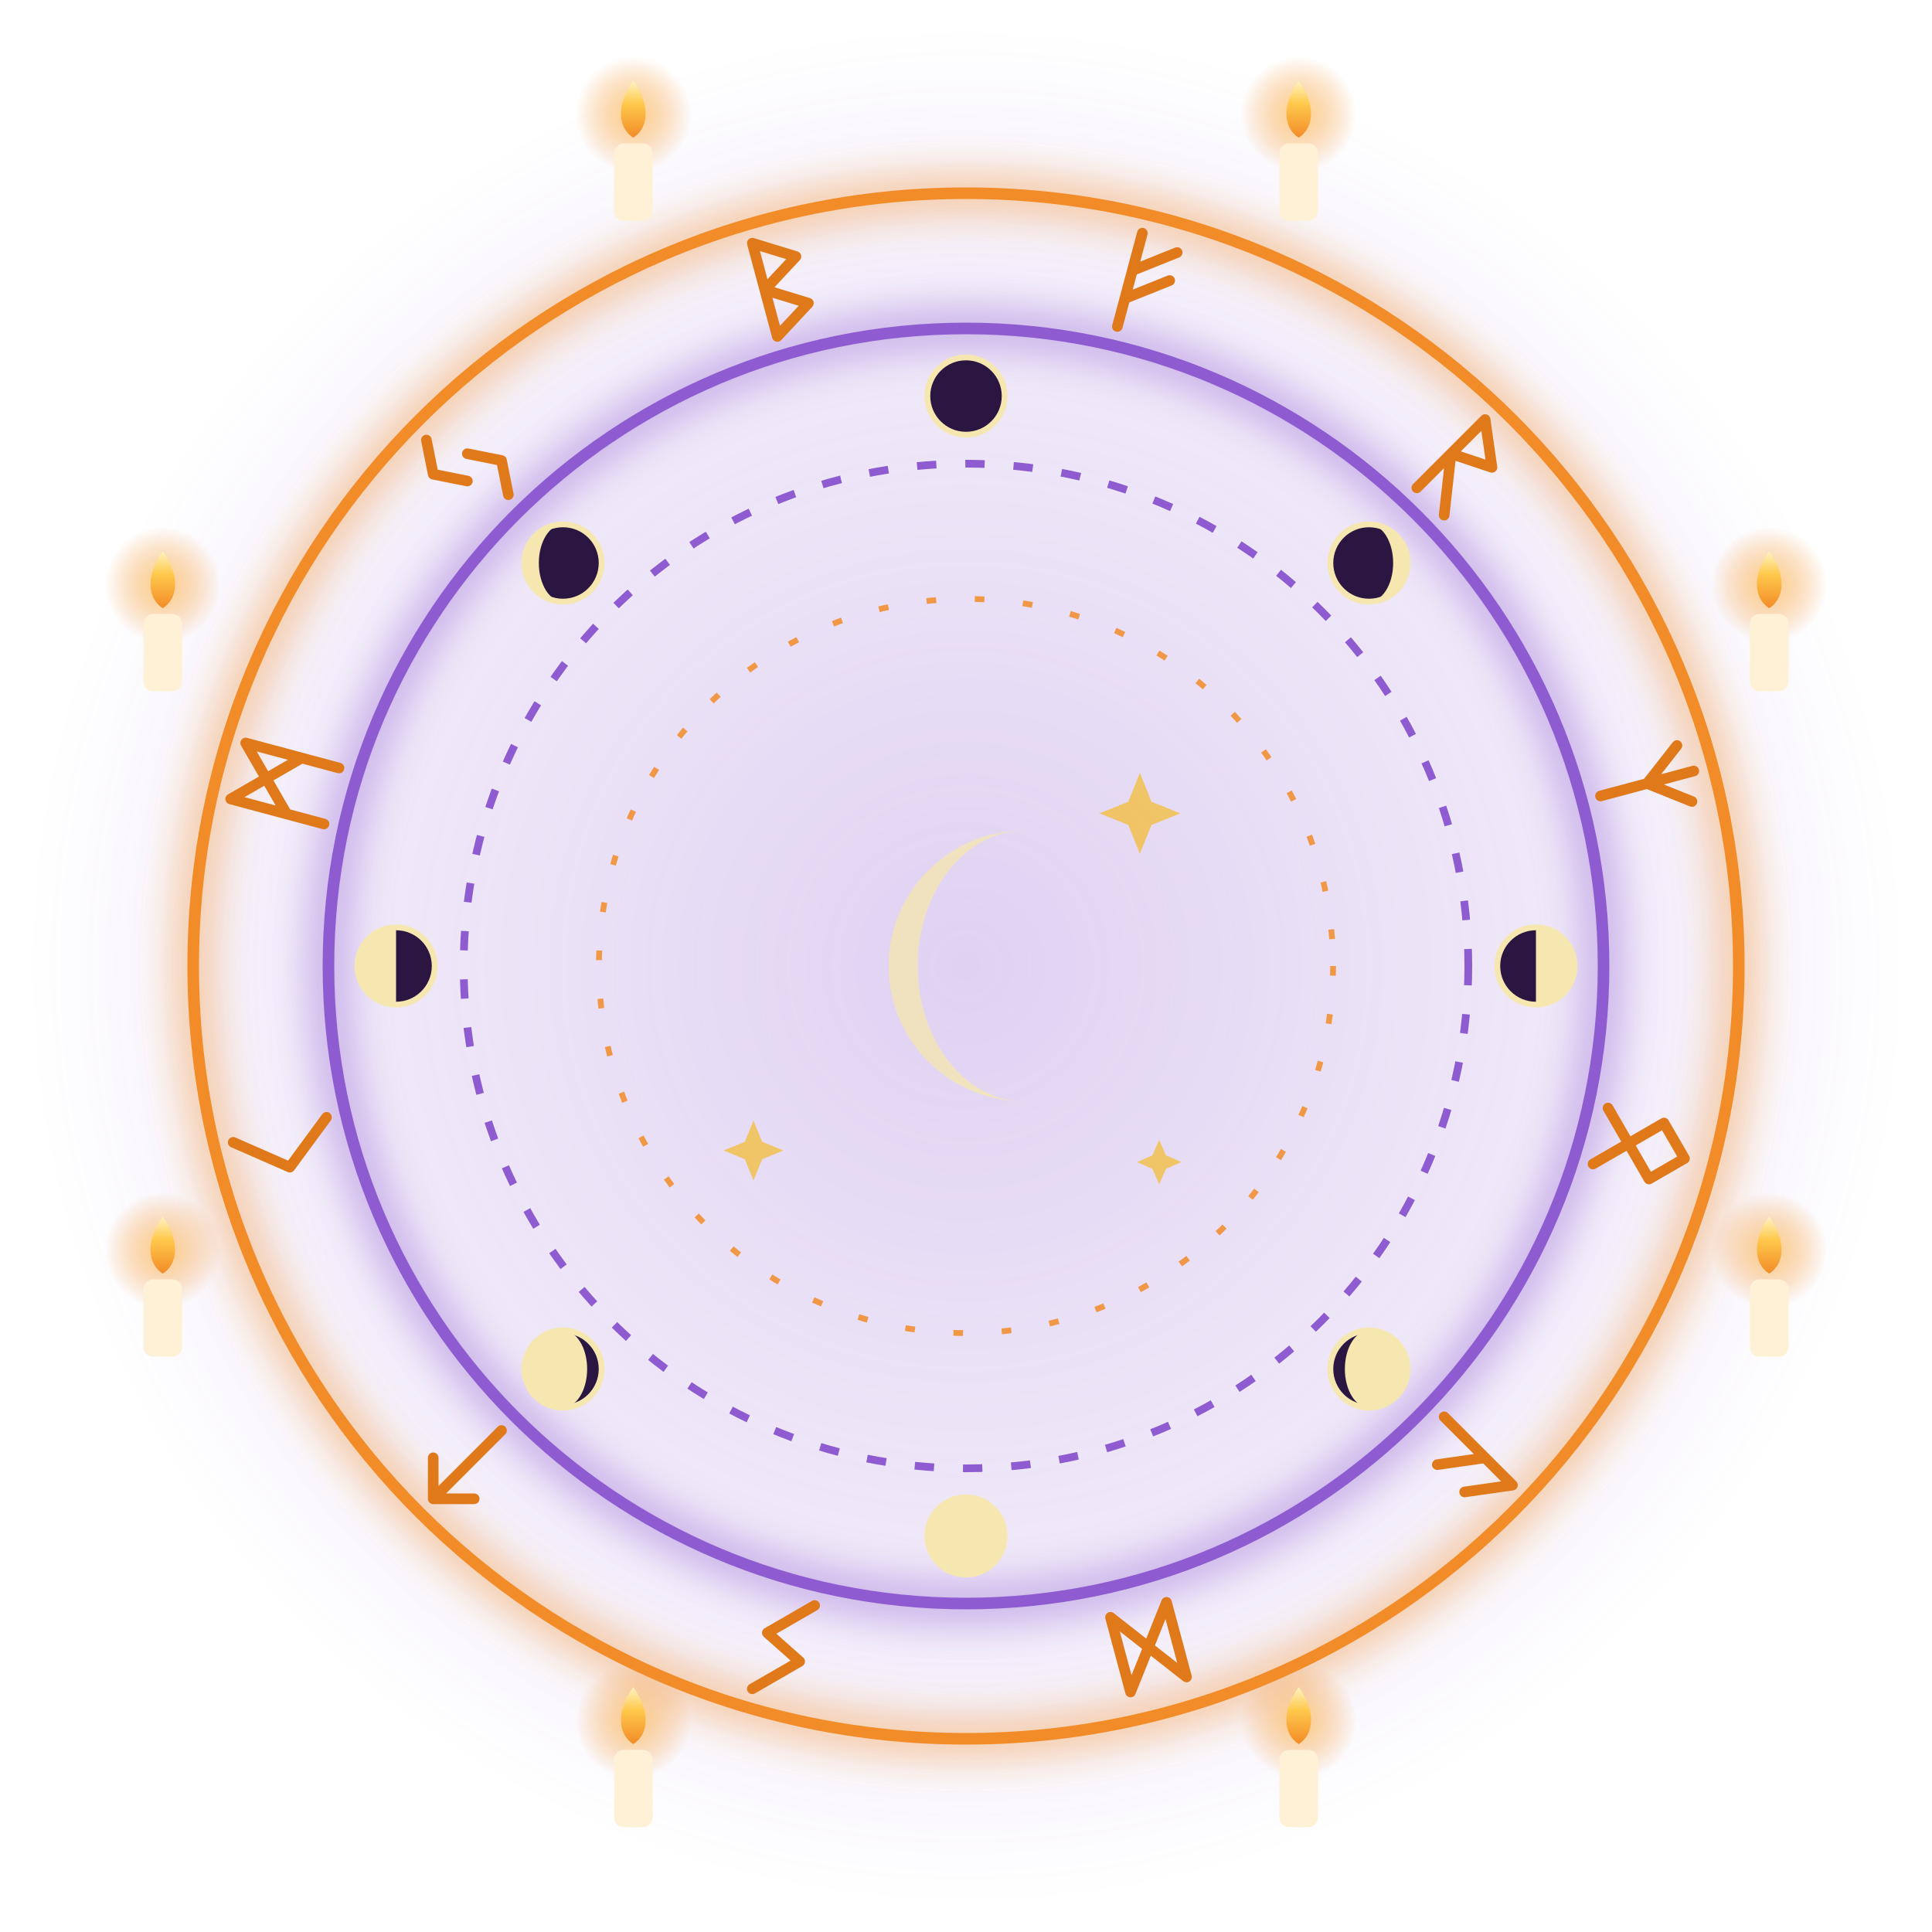
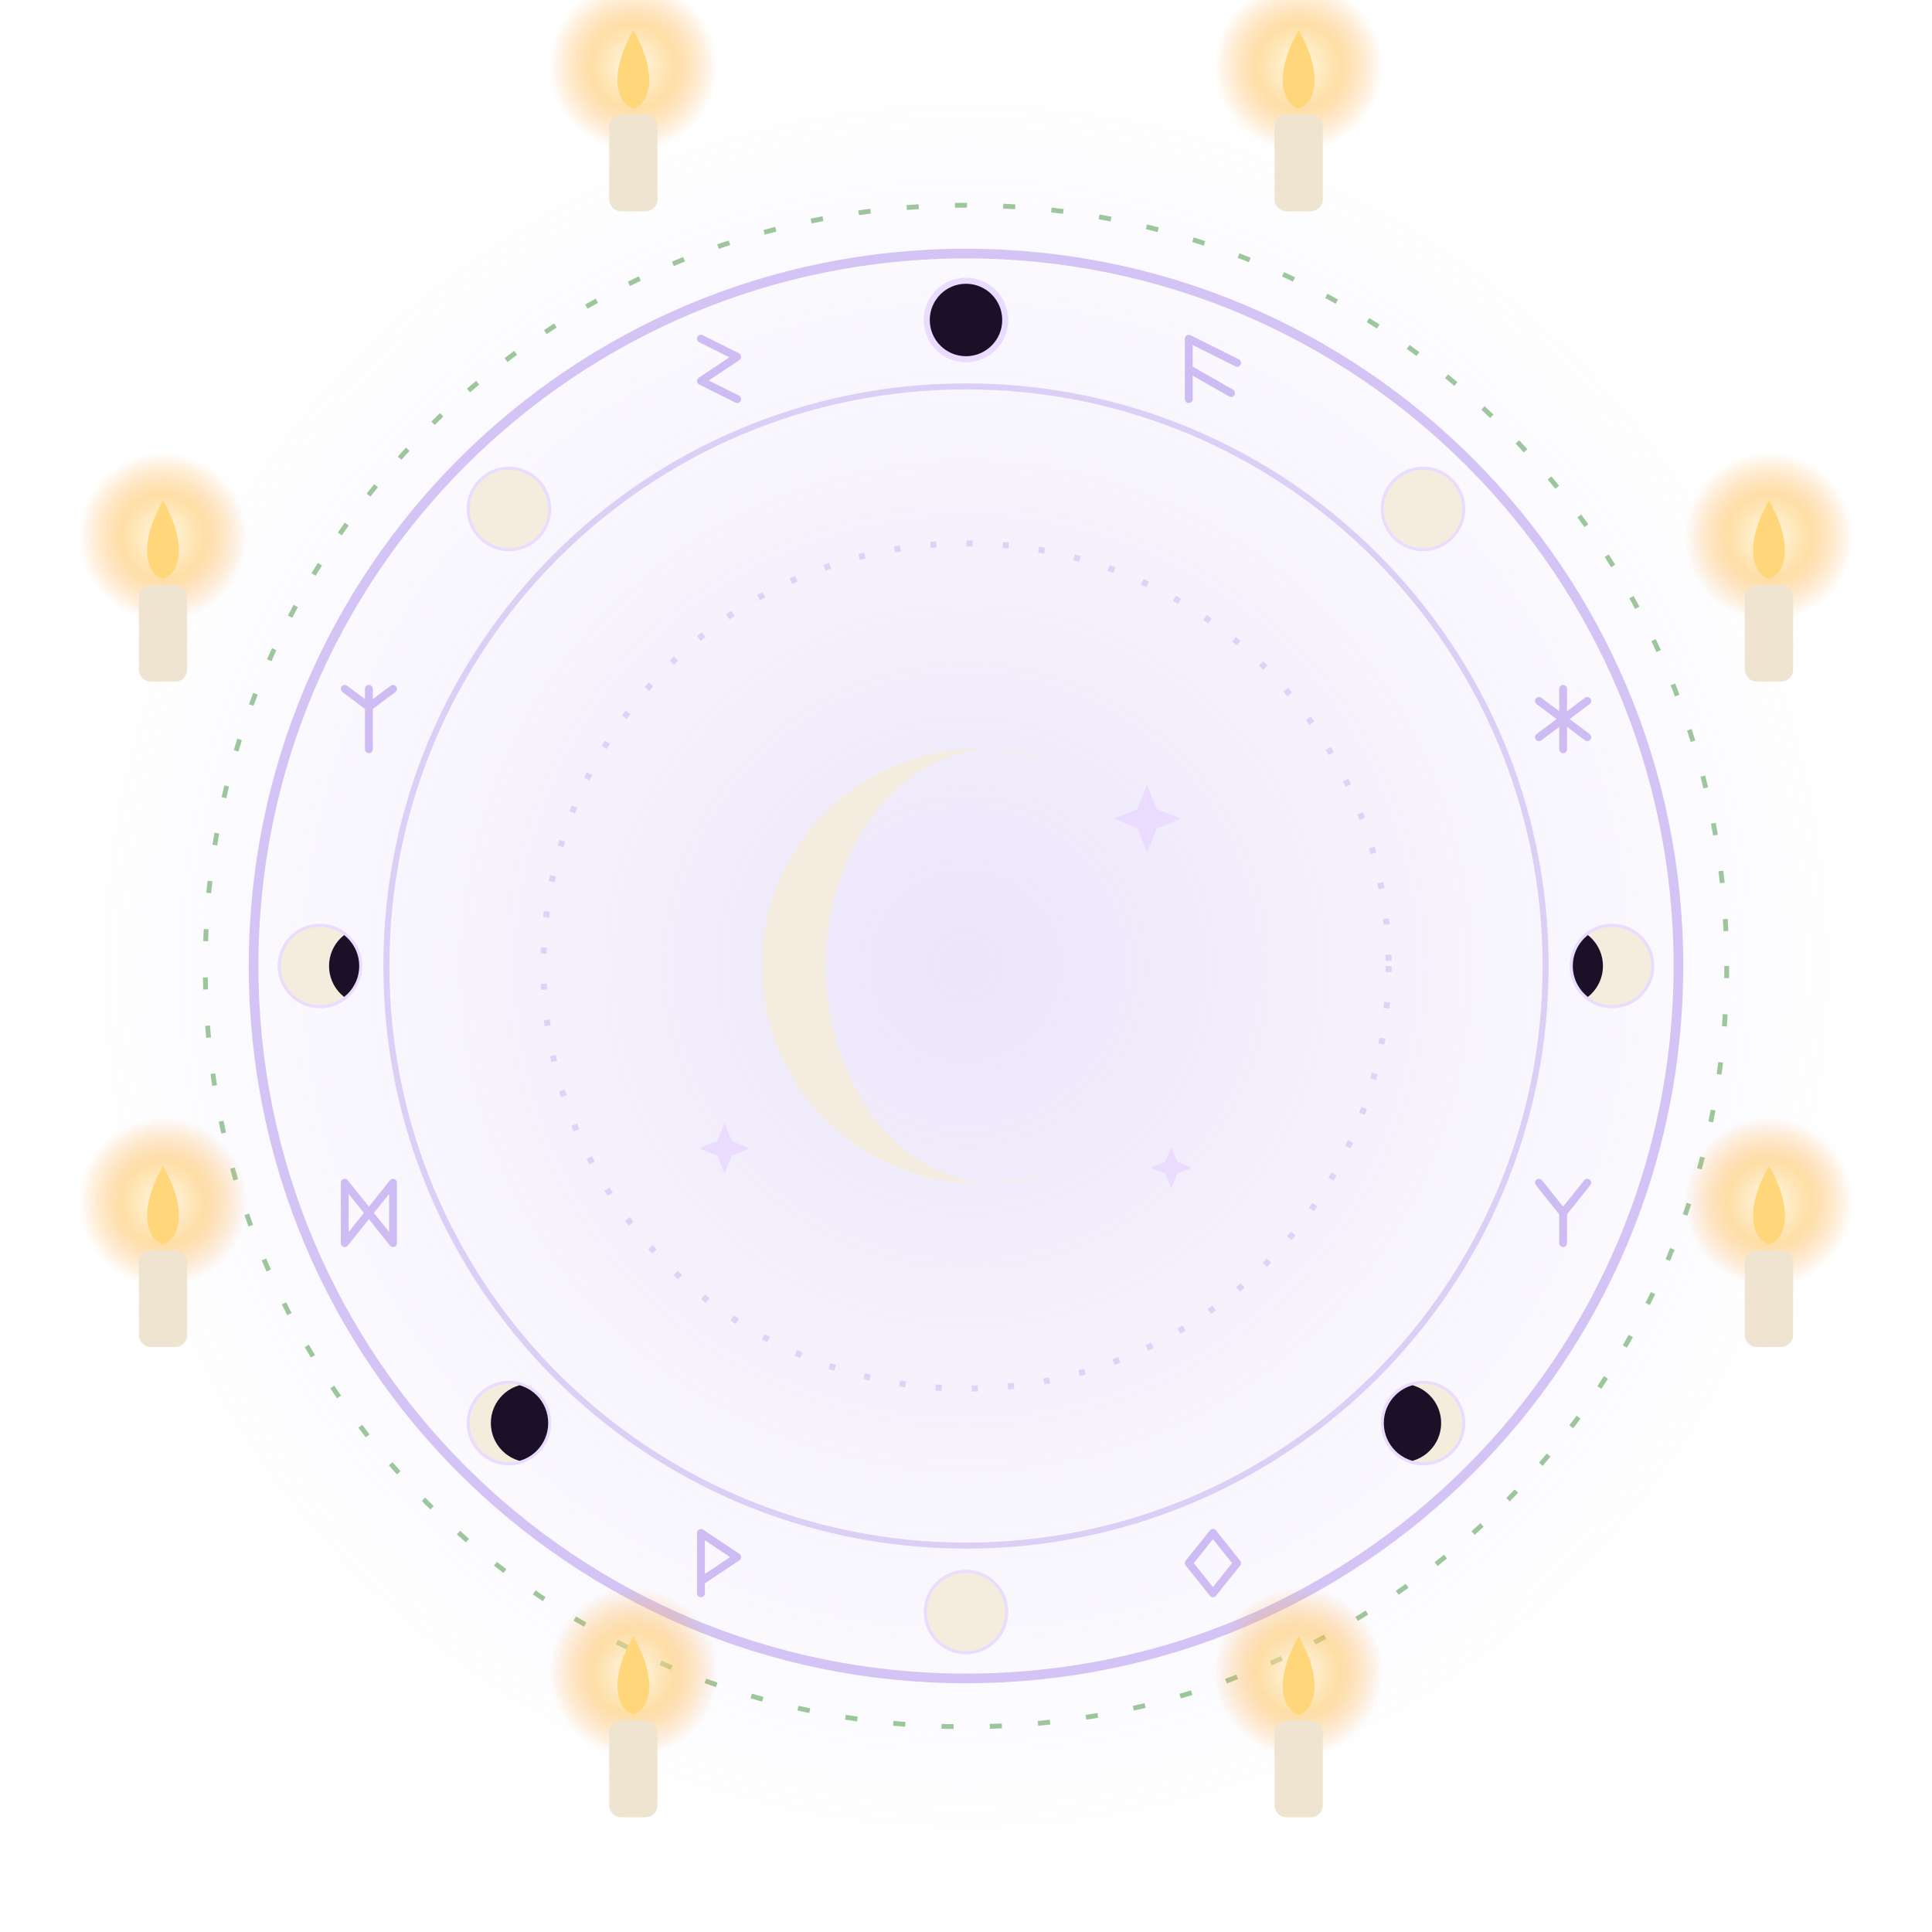
- <svg xmlns="http://www.w3.org/2000/svg" viewBox="-100 -100 200 200" width="400" height="400" role="img" aria-label="Witch's circle of runes and moon phases with candles">
+ <svg xmlns="http://www.w3.org/2000/svg" viewBox="-160 -160 320 320" width="320" height="320" aria-hidden="true">
  <defs>
-     <radialGradient id="gl">
-       <stop offset="0" stop-color="#8E5BD0" stop-opacity=".28" />
-       <stop offset=".7" stop-color="#8E5BD0" stop-opacity=".12" />
-       <stop offset="1" stop-color="#8E5BD0" stop-opacity="0" />
+     <radialGradient id="cg">
+       <stop offset="0" stop-color="#c9b6f2" stop-opacity=".35" />
+       <stop offset="1" stop-color="#c9b6f2" stop-opacity="0" />
    </radialGradient>
-     <radialGradient id="cg">
-       <stop offset="0" stop-color="#FFC266" stop-opacity=".75" />
-       <stop offset="1" stop-color="#F28C28" stop-opacity="0" />
+     <radialGradient id="fl">
+       <stop offset="0" stop-color="#fff6d6" />
+       <stop offset=".5" stop-color="#ffc35a" stop-opacity=".9" />
+       <stop offset="1" stop-color="#ff9a2a" stop-opacity="0" />
    </radialGradient>
-     <linearGradient id="fl" x1="0" y1="1" x2="0" y2="0">
-       <stop offset="0" stop-color="#F28C28" />
-       <stop offset=".6" stop-color="#FFC94D" />
-       <stop offset="1" stop-color="#FFF4C2" />
-     </linearGradient>
-     <filter id="bl" x="-20%" y="-20%" width="140%" height="140%">
-       <feGaussianBlur stdDeviation="2.2" />
-     </filter>
  </defs>
-   <circle r="98" fill="url(#gl)">
-     <animate attributeName="opacity" values=".8;1;.8" dur="5s" repeatCount="indefinite" />
+   <circle r="150" fill="url(#cg)">
+     <animate attributeName="opacity" values="1;.7;1" dur="6s" repeatCount="indefinite" />
  </circle>
  <g>
-     <animateTransform attributeName="transform" type="rotate" from="0" to="360" dur="90s" repeatCount="indefinite" />
-     <g fill="none" stroke="#F28C28" filter="url(#bl)" opacity=".7">
-       <circle r="80" stroke-width="2.5" />
-       <circle r="66" stroke="#8E5BD0" stroke-width="2.5" />
+     <animateTransform attributeName="transform" type="rotate" from="0" to="360" dur="120s" repeatCount="indefinite" />
+     <circle r="118" fill="none" stroke="#c9b6f2" stroke-opacity=".8" stroke-width="1.6" />
+     <circle r="96" fill="none" stroke="#c9b6f2" stroke-opacity=".6" stroke-width="1" />
+     <circle r="126" fill="none" stroke="#5FA35A" stroke-opacity=".6" stroke-width=".8" stroke-dasharray="2 6" />
+     <g transform="translate(0.0,-107.0)">
+       <clipPath id="cp0">
+         <circle r="6.5" />
+       </clipPath>
+       <circle r="6.5" fill="#1a1028" stroke="#e9dcff" stroke-width="1" />
    </g>
-     <circle r="80" fill="none" stroke="#F28C28" stroke-width="1.2" />
-     <circle r="66" fill="none" stroke="#8E5BD0" stroke-width="1.2" />
-     <g fill="none" stroke="#E0791A" stroke-width="1.1" stroke-linecap="round" stroke-linejoin="round">
-       <path transform="rotate(15) translate(0,-73)" d="M-2 5V-5M-2-1L2-4M-2 2L2-1" />
-       <path transform="rotate(45) translate(0,-73)" d="M-2 5V-5L2-2L-2 0L2 5" />
-       <path transform="rotate(75) translate(0,-73)" d="M0 5V-5M0 0L-3-4M0 0L3-4" />
-       <path transform="rotate(105) translate(0,-73)" d="M-3 5L3-1L0-4L-3-1L3 5" />
-       <path transform="rotate(135) translate(0,-73)" d="M-2 5V-5L2-2M-2-1L2 2" />
-       <path transform="rotate(165) translate(0,-73)" d="M-3-4V4L3-4V4Z" />
-       <path transform="rotate(195) translate(0,-73)" d="M2-5L-2-1L2 1L-2 5" />
-       <path transform="rotate(225) translate(0,-73)" d="M0 5V-5M-3-2L0-5L3-2" />
-       <path transform="rotate(255) translate(0,-73)" d="M2-5L-2 0L2 5" />
-       <path transform="rotate(285) translate(0,-73)" d="M-3 5V-5L3 1M3 5V-5L-3 1" />
-       <path transform="rotate(315) translate(0,-73)" d="M-1-5L-3-2L-1 1M1-1L3 2L1 5" />
-       <path transform="rotate(345) translate(0,-73)" d="M-2-5V5L2 2.5L-2 0L2-2.5Z" />
+     <path transform="translate(40.9,-98.9)" d="M-4,5 L-4,-5 L4,-1 M-4,0 L3,4" fill="none" stroke="#c9b6f2" stroke-opacity=".9" stroke-width="1.3" stroke-linecap="round" stroke-linejoin="round" />
+     <g transform="translate(75.7,-75.7)">
+       <clipPath id="cp1">
+         <circle r="6.5" />
+       </clipPath>
+       <circle r="6.5" fill="#1a1028" stroke="#e9dcff" stroke-width="1" />
+       <circle r="6.5" fill="#f4ecdc" />
+       <circle cx="-13" r="6.5" fill="#1a1028" clip-path="url(#cp1)" />
    </g>
+     <path transform="translate(98.9,-40.9)" d="M0,-5 L0,5 M-4,-3 L4,3 M4,-3 L-4,3" fill="none" stroke="#c9b6f2" stroke-opacity=".9" stroke-width="1.3" stroke-linecap="round" stroke-linejoin="round" />
+     <g transform="translate(107.0,0.0)">
+       <clipPath id="cp2">
+         <circle r="6.5" />
+       </clipPath>
+       <circle r="6.5" fill="#1a1028" stroke="#e9dcff" stroke-width="1" />
+       <circle r="6.5" fill="#f4ecdc" />
+       <circle cx="-8" r="6.5" fill="#1a1028" clip-path="url(#cp2)" />
+     </g>
+     <path transform="translate(98.9,40.9)" d="M-4,-5 L0,0 L4,-5 M0,0 L0,5" fill="none" stroke="#c9b6f2" stroke-opacity=".9" stroke-width="1.3" stroke-linecap="round" stroke-linejoin="round" />
+     <g transform="translate(75.7,75.7)">
+       <clipPath id="cp3">
+         <circle r="6.5" />
+       </clipPath>
+       <circle r="6.5" fill="#1a1028" stroke="#e9dcff" stroke-width="1" />
+       <circle r="6.5" fill="#f4ecdc" />
+       <circle cx="-3.5" r="6.5" fill="#1a1028" clip-path="url(#cp3)" />
+     </g>
+     <path transform="translate(40.9,98.9)" d="M0,-5 L4,0 L0,5 L-4,0 Z" fill="none" stroke="#c9b6f2" stroke-opacity=".9" stroke-width="1.3" stroke-linecap="round" stroke-linejoin="round" />
+     <g transform="translate(0.0,107.0)">
+       <clipPath id="cp4">
+         <circle r="6.5" />
+       </clipPath>
+       <circle r="6.5" fill="#1a1028" stroke="#e9dcff" stroke-width="1" />
+       <circle r="6.5" fill="#f4ecdc" />
+     </g>
+     <path transform="translate(-40.9,98.9)" d="M-3,-5 L-3,5 M-3,-5 L3,-1 L-3,3" fill="none" stroke="#c9b6f2" stroke-opacity=".9" stroke-width="1.3" stroke-linecap="round" stroke-linejoin="round" />
+     <g transform="translate(-75.7,75.7)">
+       <clipPath id="cp5">
+         <circle r="6.5" />
+       </clipPath>
+       <circle r="6.5" fill="#1a1028" stroke="#e9dcff" stroke-width="1" />
+       <circle r="6.5" fill="#f4ecdc" />
+       <circle cx="3.5" r="6.5" fill="#1a1028" clip-path="url(#cp5)" />
+     </g>
+     <path transform="translate(-98.9,40.9)" d="M-4,-5 L4,5 M-4,5 L4,-5 M-4,-5 L-4,5 M4,-5 L4,5" fill="none" stroke="#c9b6f2" stroke-opacity=".9" stroke-width="1.3" stroke-linecap="round" stroke-linejoin="round" />
+     <g transform="translate(-107.0,0.0)">
+       <clipPath id="cp6">
+         <circle r="6.5" />
+       </clipPath>
+       <circle r="6.5" fill="#1a1028" stroke="#e9dcff" stroke-width="1" />
+       <circle r="6.5" fill="#f4ecdc" />
+       <circle cx="8" r="6.5" fill="#1a1028" clip-path="url(#cp6)" />
+     </g>
+     <path transform="translate(-98.9,-40.9)" d="M0,-5 L0,5 M0,-2 L4,-5 M0,-2 L-4,-5" fill="none" stroke="#c9b6f2" stroke-opacity=".9" stroke-width="1.3" stroke-linecap="round" stroke-linejoin="round" />
+     <g transform="translate(-75.7,-75.7)">
+       <clipPath id="cp7">
+         <circle r="6.5" />
+       </clipPath>
+       <circle r="6.5" fill="#1a1028" stroke="#e9dcff" stroke-width="1" />
+       <circle r="6.5" fill="#f4ecdc" />
+       <circle cx="13" r="6.5" fill="#1a1028" clip-path="url(#cp7)" />
+     </g>
+     <path transform="translate(-40.9,-98.9)" d="M-3,-5 L3,-2 L-3,2 L3,5" fill="none" stroke="#c9b6f2" stroke-opacity=".9" stroke-width="1.3" stroke-linecap="round" stroke-linejoin="round" />
  </g>
-   <g>
-     <animateTransform attributeName="transform" type="rotate" from="360" to="0" dur="120s" repeatCount="indefinite" />
-     <circle r="52" fill="none" stroke="#8E5BD0" stroke-width=".8" stroke-dasharray="2 3" />
-     <g transform="rotate(0) translate(0,-59) rotate(0)">
-       <circle r="4" fill="#2A1640" stroke="#F6E7B0" stroke-width=".6" />
-     </g>
-     <g transform="rotate(45) translate(0,-59) rotate(-45)">
-       <circle r="4" fill="#2A1640" stroke="#F6E7B0" stroke-width=".6" />
-       <path fill="#F6E7B0" d="M0-4A4 4 0 0 1 0 4A2.5 4 0 0 0 0-4Z" />
-     </g>
-     <g transform="rotate(90) translate(0,-59) rotate(-90)">
-       <circle r="4" fill="#2A1640" stroke="#F6E7B0" stroke-width=".6" />
-       <path fill="#F6E7B0" d="M0-4A4 4 0 0 1 0 4Z" />
-     </g>
-     <g transform="rotate(135) translate(0,-59) rotate(-135)">
-       <circle r="4" fill="#2A1640" stroke="#F6E7B0" stroke-width=".6" />
-       <path fill="#F6E7B0" d="M0-4A4 4 0 0 1 0 4A2.5 4 0 0 1 0-4Z" />
-     </g>
-     <g transform="rotate(180) translate(0,-59) rotate(-180)">
-       <circle r="4" fill="#2A1640" stroke="#F6E7B0" stroke-width=".6" />
-       <circle r="4" fill="#F6E7B0" />
-     </g>
-     <g transform="rotate(225) translate(0,-59) rotate(-225)">
-       <circle r="4" fill="#2A1640" stroke="#F6E7B0" stroke-width=".6" />
-       <path transform="scale(-1,1)" fill="#F6E7B0" d="M0-4A4 4 0 0 1 0 4A2.5 4 0 0 1 0-4Z" />
-     </g>
-     <g transform="rotate(270) translate(0,-59) rotate(-270)">
-       <circle r="4" fill="#2A1640" stroke="#F6E7B0" stroke-width=".6" />
-       <path transform="scale(-1,1)" fill="#F6E7B0" d="M0-4A4 4 0 0 1 0 4Z" />
-     </g>
-     <g transform="rotate(315) translate(0,-59) rotate(-315)">
-       <circle r="4" fill="#2A1640" stroke="#F6E7B0" stroke-width=".6" />
-       <path transform="scale(-1,1)" fill="#F6E7B0" d="M0-4A4 4 0 0 1 0 4A2.5 4 0 0 0 0-4Z" />
-     </g>
+   <g fill="none" stroke="#c9b6f2" stroke-opacity=".5">
+     <circle r="70" stroke-dasharray="1 5" />
  </g>
-   <g fill="#8E5BD0" opacity=".85">
-     <circle r="38" fill="none" stroke="#F28C28" stroke-width=".6" stroke-dasharray="1 4" />
-     <path d="M6-14A14 14 0 1 0 6 14A11 14 0 1 1 6-14Z" fill="#F6E7B0" opacity=".9" />
-     <path fill="#F2C14E" d="M18-20l1.2 3 3 1.2-3 1.2-1.2 3-1.2-3-3-1.2 3-1.2zM-22 16l.9 2.2 2.2.9-2.2.9-.9 2.2-.9-2.2-2.2-.9 2.2-.9zM20 18l.7 1.6 1.6.7-1.6.7-.7 1.6-.7-1.6-1.6-.7 1.6-.7z" />
-   </g>
-   <g transform="rotate(22.5) translate(0,-90) rotate(-22.5)">
-     <circle cy="-5" r="6" fill="url(#cg)">
-       <animate attributeName="opacity" values=".9;.5;1;.6;.9" dur="1.10s" repeatCount="indefinite" />
+   <path d="M14,-34A36 36 0 1 0 14 34A28 36 0 1 1 14-34Z" fill="#f4ecdc" opacity=".9" />
+   <path fill="#e9dcff" d="M30-30l1.6 4 4 1.6-4 1.6-1.6 4-1.6-4-4-1.6 4-1.6zM-40 26l1.2 3 3 1.2-3 1.2-1.2 3-1.2-3-3-1.2 3-1.2zM34 30l1 2.4 2.4 1-2.4 1-1 2.4-1-2.4-2.4-1 2.4-1z" />
+   <g transform="translate(133.0,61.1)">
+     <circle cy="-22" r="14" fill="url(#fl)" opacity=".6">
+       <animate attributeName="opacity" values=".6;.35;.7;.45;.6" dur="1.00s" repeatCount="indefinite" />
    </circle>
-     <rect x="-2" y="-2" width="4" height="8" rx="1" fill="#FFF1D6" />
-     <path d="M0-8.5C1.8-6 1.6-3.6 0-2.6C-1.6-3.6-1.8-6 0-8.5Z" fill="url(#fl)">
-       <animateTransform attributeName="transform" type="scale" values="1 1;.9 1.12;1.05 .92;1 1" dur="0.88s" repeatCount="indefinite" additive="sum" />
+     <rect x="-4" y="-14" width="8" height="16" rx="2" fill="#efe4cf" />
+     <path d="M0,-28 C4,-21 3,-16 0,-15 C-3,-16 -4,-21 0,-28 Z" fill="#ffd77a">
+       <animateTransform attributeName="transform" type="scale" values="1 1;.92 1.08;1.04 .94;1 1" dur="0.80s" repeatCount="indefinite" />
    </path>
  </g>
-   <g transform="rotate(67.5) translate(0,-90) rotate(-67.5)">
-     <circle cy="-5" r="6" fill="url(#cg)">
-       <animate attributeName="opacity" values=".9;.5;1;.6;.9" dur="1.27s" repeatCount="indefinite" />
+   <g transform="translate(55.1,139.0)">
+     <circle cy="-22" r="14" fill="url(#fl)" opacity=".6">
+       <animate attributeName="opacity" values=".6;.35;.7;.45;.6" dur="1.17s" repeatCount="indefinite" />
    </circle>
-     <rect x="-2" y="-2" width="4" height="8" rx="1" fill="#FFF1D6" />
-     <path d="M0-8.5C1.8-6 1.6-3.6 0-2.6C-1.6-3.6-1.8-6 0-8.5Z" fill="url(#fl)">
-       <animateTransform attributeName="transform" type="scale" values="1 1;.9 1.12;1.05 .92;1 1" dur="1.02s" repeatCount="indefinite" additive="sum" />
+     <rect x="-4" y="-14" width="8" height="16" rx="2" fill="#efe4cf" />
+     <path d="M0,-28 C4,-21 3,-16 0,-15 C-3,-16 -4,-21 0,-28 Z" fill="#ffd77a">
+       <animateTransform attributeName="transform" type="scale" values="1 1;.92 1.08;1.04 .94;1 1" dur="0.94s" repeatCount="indefinite" />
    </path>
  </g>
-   <g transform="rotate(112.5) translate(0,-90) rotate(-112.5)">
-     <circle cy="-5" r="6" fill="url(#cg)">
-       <animate attributeName="opacity" values=".9;.5;1;.6;.9" dur="1.44s" repeatCount="indefinite" />
+   <g transform="translate(-55.1,139.0)">
+     <circle cy="-22" r="14" fill="url(#fl)" opacity=".6">
+       <animate attributeName="opacity" values=".6;.35;.7;.45;.6" dur="1.34s" repeatCount="indefinite" />
    </circle>
-     <rect x="-2" y="-2" width="4" height="8" rx="1" fill="#FFF1D6" />
-     <path d="M0-8.5C1.8-6 1.6-3.6 0-2.6C-1.6-3.6-1.8-6 0-8.5Z" fill="url(#fl)">
-       <animateTransform attributeName="transform" type="scale" values="1 1;.9 1.12;1.05 .92;1 1" dur="1.15s" repeatCount="indefinite" additive="sum" />
+     <rect x="-4" y="-14" width="8" height="16" rx="2" fill="#efe4cf" />
+     <path d="M0,-28 C4,-21 3,-16 0,-15 C-3,-16 -4,-21 0,-28 Z" fill="#ffd77a">
+       <animateTransform attributeName="transform" type="scale" values="1 1;.92 1.08;1.04 .94;1 1" dur="1.07s" repeatCount="indefinite" />
    </path>
  </g>
-   <g transform="rotate(157.5) translate(0,-90) rotate(-157.5)">
-     <circle cy="-5" r="6" fill="url(#cg)">
-       <animate attributeName="opacity" values=".9;.5;1;.6;.9" dur="1.61s" repeatCount="indefinite" />
+   <g transform="translate(-133.0,61.1)">
+     <circle cy="-22" r="14" fill="url(#fl)" opacity=".6">
+       <animate attributeName="opacity" values=".6;.35;.7;.45;.6" dur="1.51s" repeatCount="indefinite" />
    </circle>
-     <rect x="-2" y="-2" width="4" height="8" rx="1" fill="#FFF1D6" />
-     <path d="M0-8.5C1.8-6 1.6-3.6 0-2.6C-1.6-3.6-1.8-6 0-8.5Z" fill="url(#fl)">
-       <animateTransform attributeName="transform" type="scale" values="1 1;.9 1.12;1.05 .92;1 1" dur="1.29s" repeatCount="indefinite" additive="sum" />
+     <rect x="-4" y="-14" width="8" height="16" rx="2" fill="#efe4cf" />
+     <path d="M0,-28 C4,-21 3,-16 0,-15 C-3,-16 -4,-21 0,-28 Z" fill="#ffd77a">
+       <animateTransform attributeName="transform" type="scale" values="1 1;.92 1.08;1.04 .94;1 1" dur="1.21s" repeatCount="indefinite" />
    </path>
  </g>
-   <g transform="rotate(202.5) translate(0,-90) rotate(-202.5)">
-     <circle cy="-5" r="6" fill="url(#cg)">
-       <animate attributeName="opacity" values=".9;.5;1;.6;.9" dur="1.78s" repeatCount="indefinite" />
+   <g transform="translate(-133.0,-49.1)">
+     <circle cy="-22" r="14" fill="url(#fl)" opacity=".6">
+       <animate attributeName="opacity" values=".6;.35;.7;.45;.6" dur="1.68s" repeatCount="indefinite" />
    </circle>
-     <rect x="-2" y="-2" width="4" height="8" rx="1" fill="#FFF1D6" />
-     <path d="M0-8.5C1.8-6 1.6-3.6 0-2.6C-1.6-3.6-1.8-6 0-8.5Z" fill="url(#fl)">
-       <animateTransform attributeName="transform" type="scale" values="1 1;.9 1.12;1.05 .92;1 1" dur="1.42s" repeatCount="indefinite" additive="sum" />
+     <rect x="-4" y="-14" width="8" height="16" rx="2" fill="#efe4cf" />
+     <path d="M0,-28 C4,-21 3,-16 0,-15 C-3,-16 -4,-21 0,-28 Z" fill="#ffd77a">
+       <animateTransform attributeName="transform" type="scale" values="1 1;.92 1.08;1.04 .94;1 1" dur="1.34s" repeatCount="indefinite" />
    </path>
  </g>
-   <g transform="rotate(247.5) translate(0,-90) rotate(-247.5)">
-     <circle cy="-5" r="6" fill="url(#cg)">
-       <animate attributeName="opacity" values=".9;.5;1;.6;.9" dur="1.95s" repeatCount="indefinite" />
+   <g transform="translate(-55.1,-127.0)">
+     <circle cy="-22" r="14" fill="url(#fl)" opacity=".6">
+       <animate attributeName="opacity" values=".6;.35;.7;.45;.6" dur="1.85s" repeatCount="indefinite" />
    </circle>
-     <rect x="-2" y="-2" width="4" height="8" rx="1" fill="#FFF1D6" />
-     <path d="M0-8.5C1.8-6 1.6-3.6 0-2.6C-1.6-3.6-1.8-6 0-8.5Z" fill="url(#fl)">
-       <animateTransform attributeName="transform" type="scale" values="1 1;.9 1.12;1.05 .92;1 1" dur="1.56s" repeatCount="indefinite" additive="sum" />
+     <rect x="-4" y="-14" width="8" height="16" rx="2" fill="#efe4cf" />
+     <path d="M0,-28 C4,-21 3,-16 0,-15 C-3,-16 -4,-21 0,-28 Z" fill="#ffd77a">
+       <animateTransform attributeName="transform" type="scale" values="1 1;.92 1.08;1.04 .94;1 1" dur="1.48s" repeatCount="indefinite" />
    </path>
  </g>
-   <g transform="rotate(292.5) translate(0,-90) rotate(-292.5)">
-     <circle cy="-5" r="6" fill="url(#cg)">
-       <animate attributeName="opacity" values=".9;.5;1;.6;.9" dur="2.12s" repeatCount="indefinite" />
+   <g transform="translate(55.1,-127.0)">
+     <circle cy="-22" r="14" fill="url(#fl)" opacity=".6">
+       <animate attributeName="opacity" values=".6;.35;.7;.45;.6" dur="2.02s" repeatCount="indefinite" />
    </circle>
-     <rect x="-2" y="-2" width="4" height="8" rx="1" fill="#FFF1D6" />
-     <path d="M0-8.5C1.8-6 1.6-3.6 0-2.6C-1.6-3.6-1.8-6 0-8.5Z" fill="url(#fl)">
-       <animateTransform attributeName="transform" type="scale" values="1 1;.9 1.12;1.05 .92;1 1" dur="1.70s" repeatCount="indefinite" additive="sum" />
+     <rect x="-4" y="-14" width="8" height="16" rx="2" fill="#efe4cf" />
+     <path d="M0,-28 C4,-21 3,-16 0,-15 C-3,-16 -4,-21 0,-28 Z" fill="#ffd77a">
+       <animateTransform attributeName="transform" type="scale" values="1 1;.92 1.08;1.04 .94;1 1" dur="1.62s" repeatCount="indefinite" />
    </path>
  </g>
-   <g transform="rotate(337.5) translate(0,-90) rotate(-337.5)">
-     <circle cy="-5" r="6" fill="url(#cg)">
-       <animate attributeName="opacity" values=".9;.5;1;.6;.9" dur="2.29s" repeatCount="indefinite" />
+   <g transform="translate(133.0,-49.1)">
+     <circle cy="-22" r="14" fill="url(#fl)" opacity=".6">
+       <animate attributeName="opacity" values=".6;.35;.7;.45;.6" dur="2.19s" repeatCount="indefinite" />
    </circle>
-     <rect x="-2" y="-2" width="4" height="8" rx="1" fill="#FFF1D6" />
-     <path d="M0-8.5C1.8-6 1.6-3.6 0-2.6C-1.6-3.6-1.8-6 0-8.5Z" fill="url(#fl)">
-       <animateTransform attributeName="transform" type="scale" values="1 1;.9 1.12;1.05 .92;1 1" dur="1.83s" repeatCount="indefinite" additive="sum" />
+     <rect x="-4" y="-14" width="8" height="16" rx="2" fill="#efe4cf" />
+     <path d="M0,-28 C4,-21 3,-16 0,-15 C-3,-16 -4,-21 0,-28 Z" fill="#ffd77a">
+       <animateTransform attributeName="transform" type="scale" values="1 1;.92 1.08;1.04 .94;1 1" dur="1.75s" repeatCount="indefinite" />
    </path>
  </g>
</svg>
